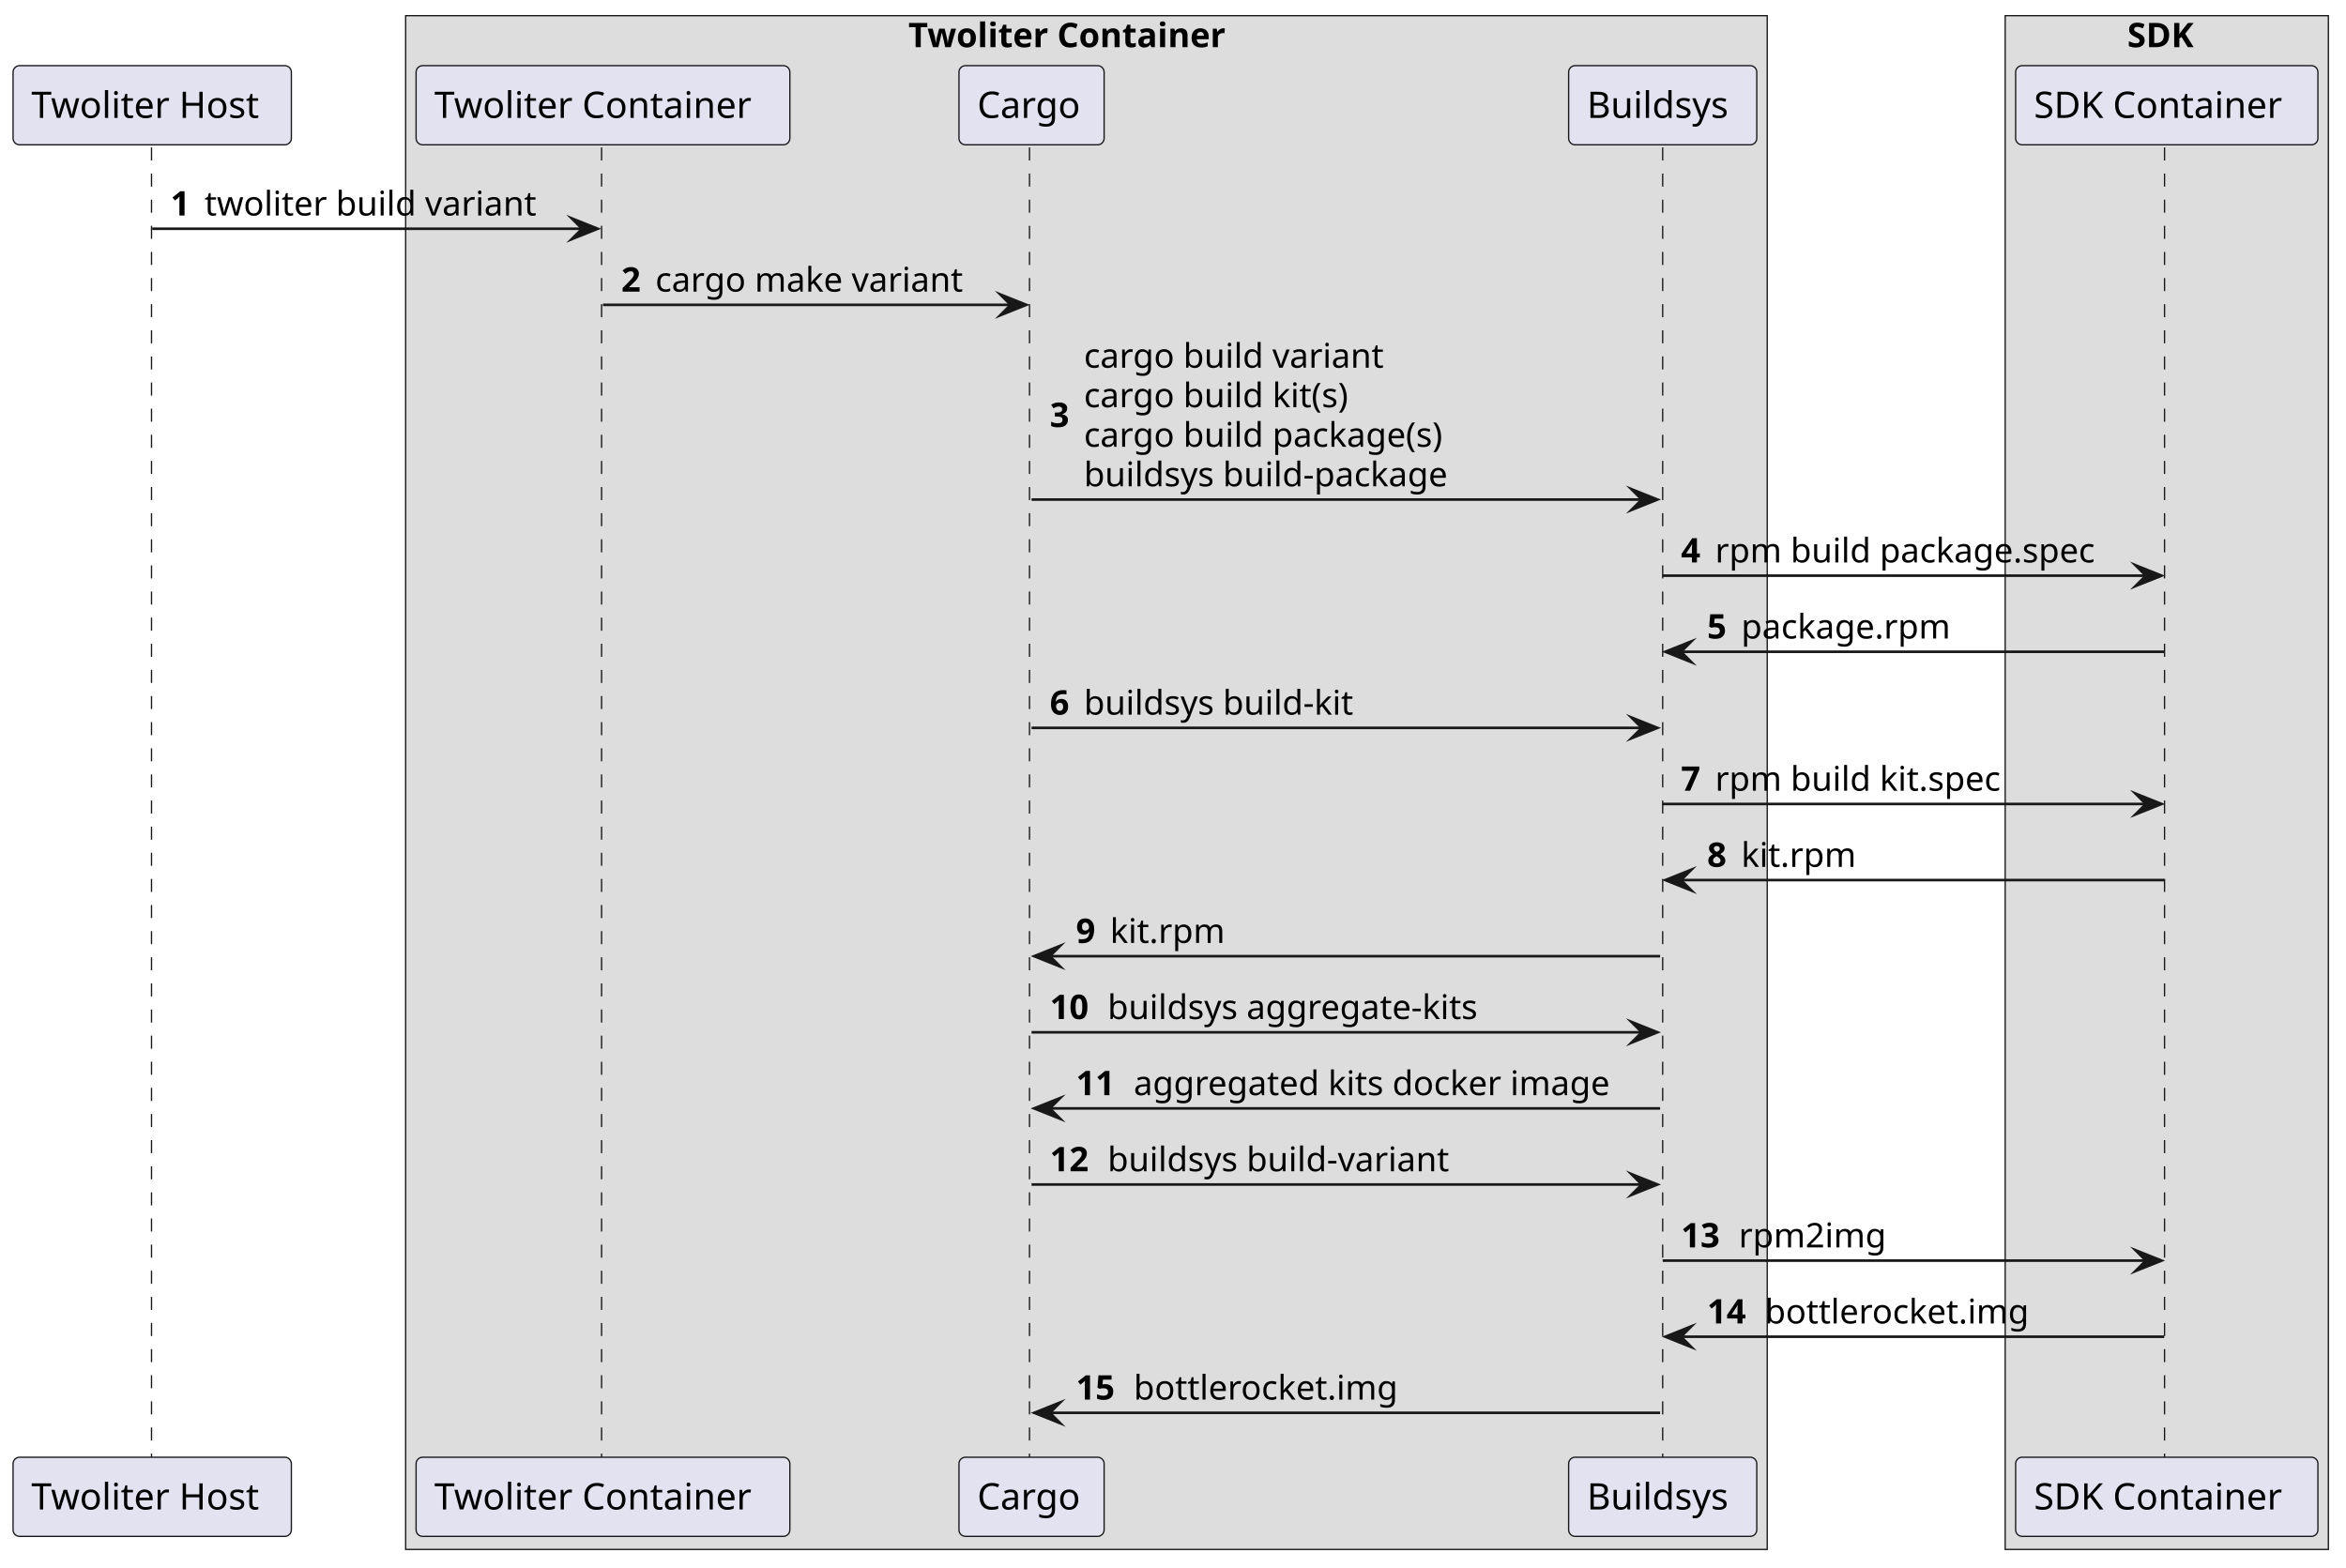
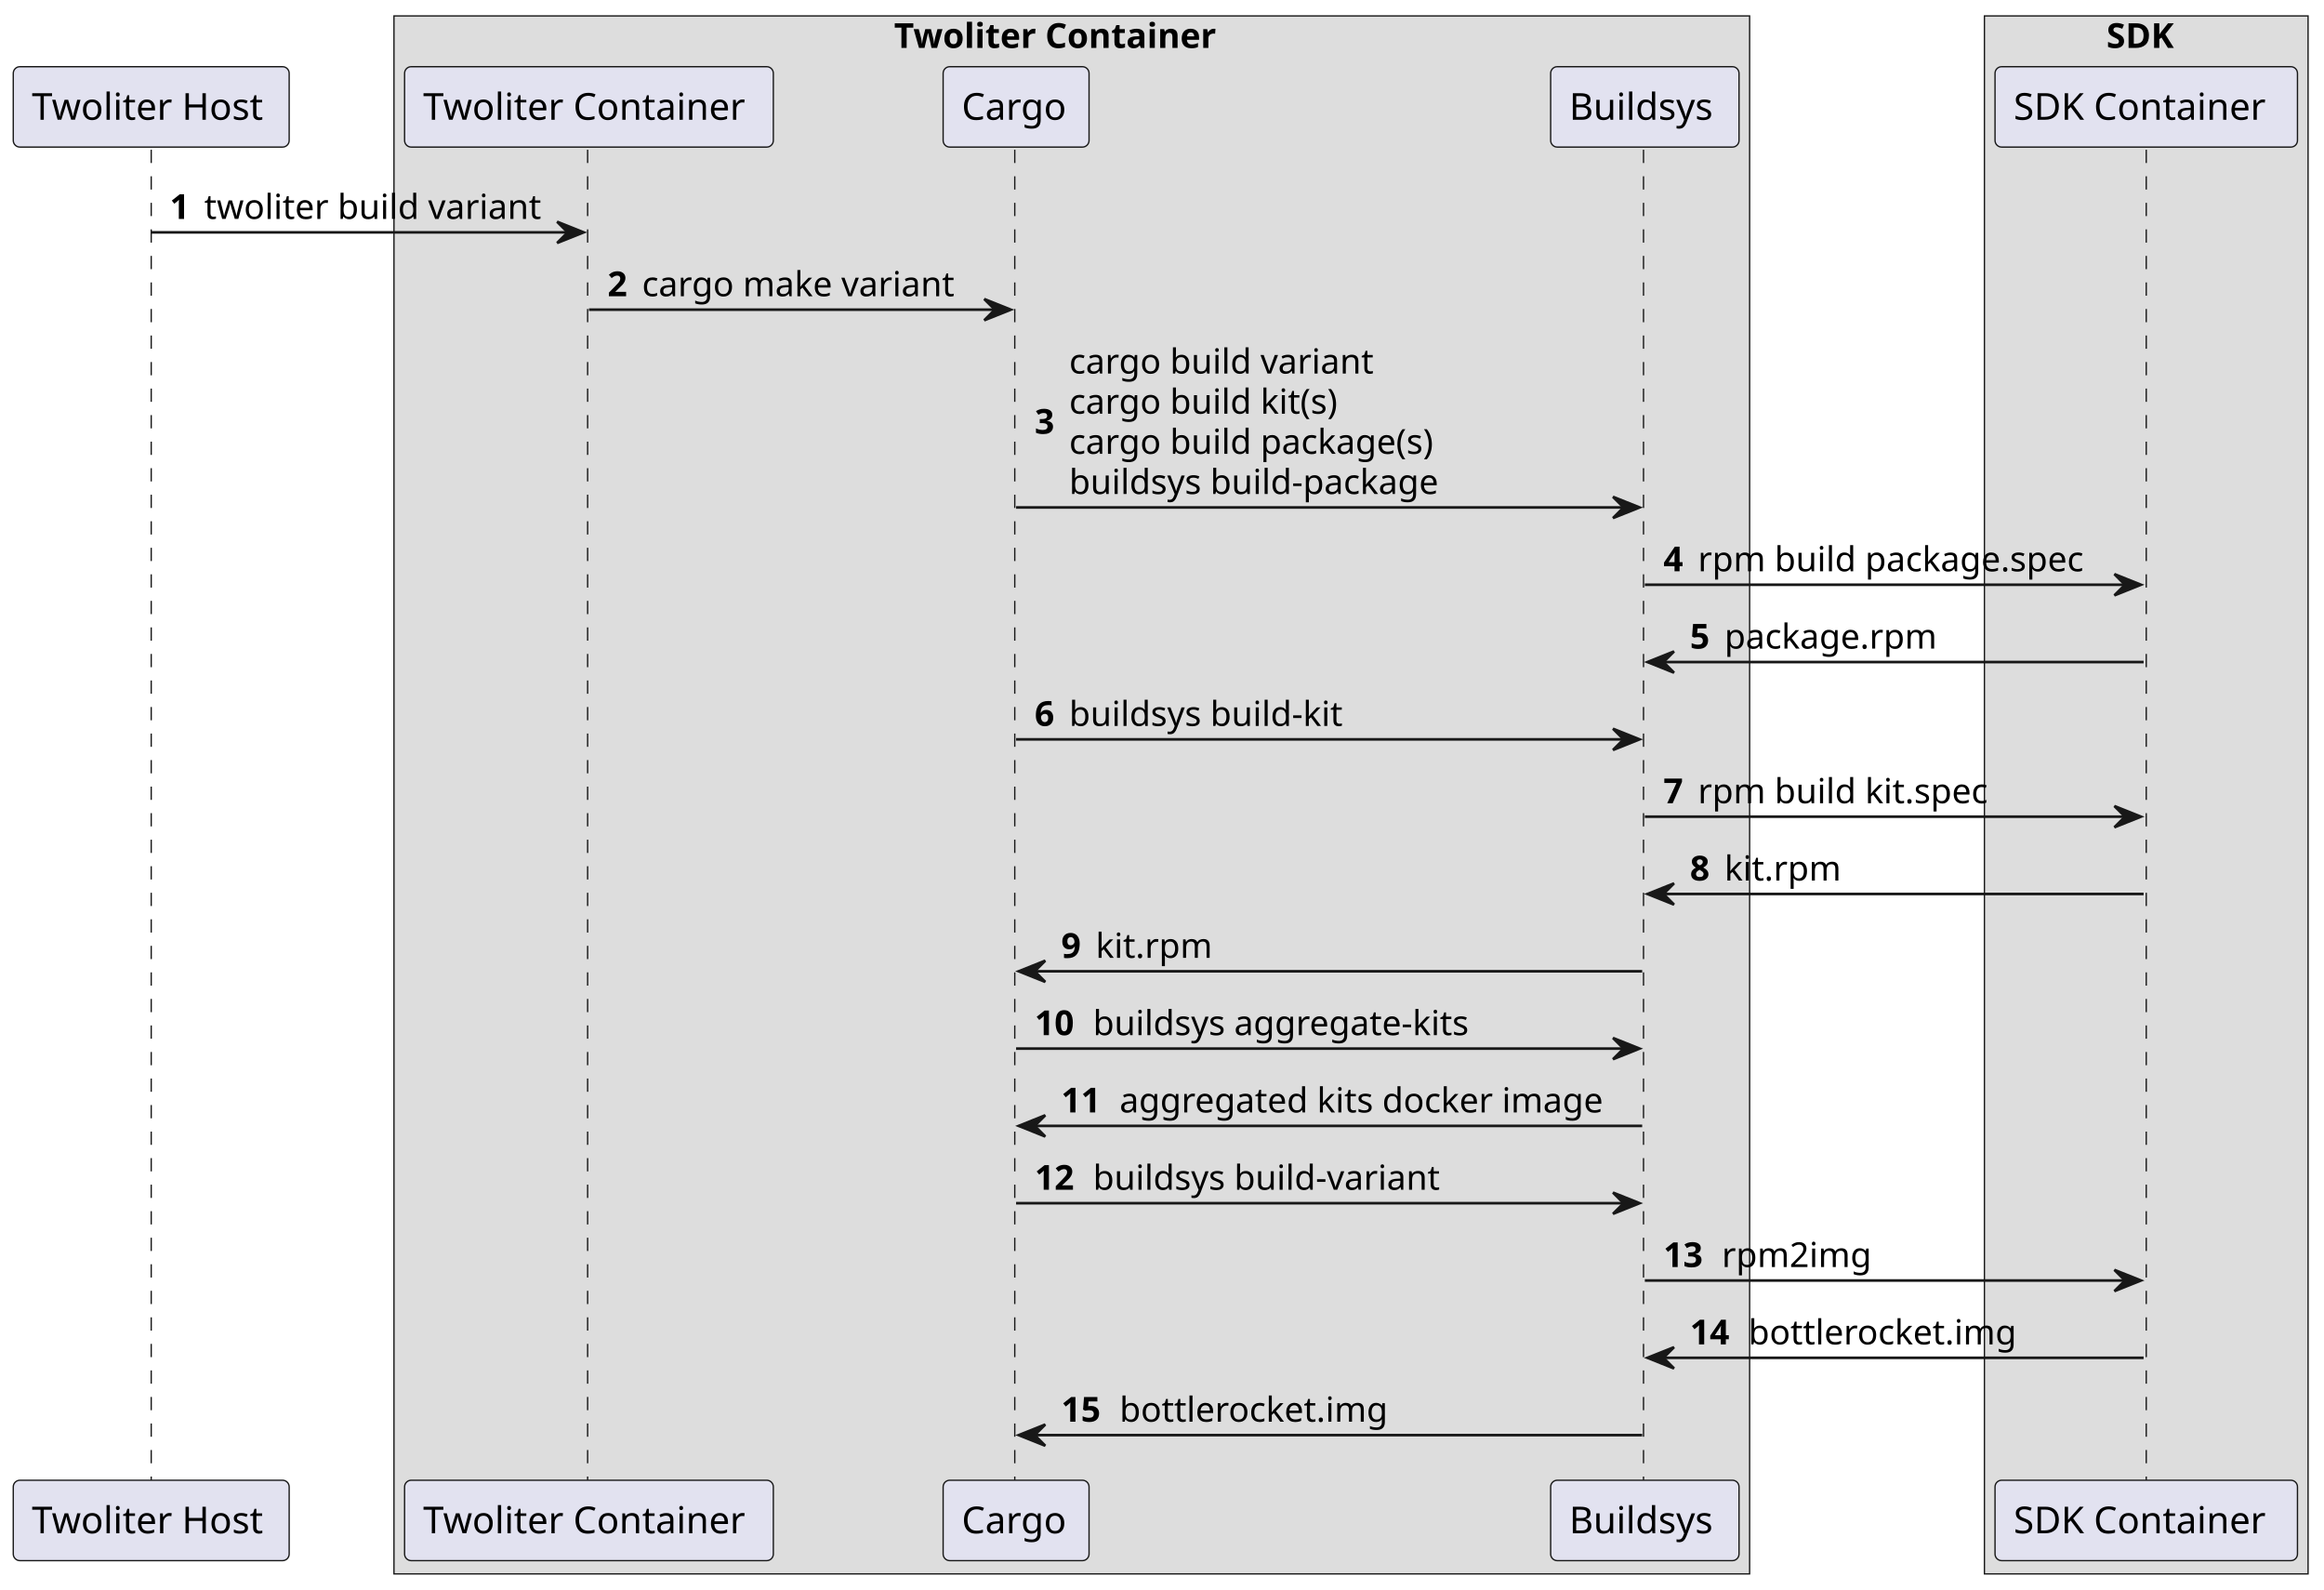
- <svg xmlns="http://www.w3.org/2000/svg" contentStyleType="text/css" data-diagram-type="SEQUENCE" height="600px" preserveAspectRatio="none" style="width:898px;height:600px;background:#FFFFFF;" version="1.1" viewBox="0 0 898 600" width="898px" zoomAndPan="magnify">
+ <svg xmlns="http://www.w3.org/2000/svg" contentStyleType="text/css" height="599px" preserveAspectRatio="none" style="width:876px;height:599px;background:#FFFFFF;" version="1.1" viewBox="0 0 876 599" width="876px" zoomAndPan="magnify">
  <defs />
  <g>
-     <rect fill="#DDDDDD" height="587.117" style="stroke:#181818;stroke-width:0.5;" width="521.185" x="155.273" y="6" />
-     <text fill="#000000" font-family="sans-serif" font-size="13" font-weight="700" lengthAdjust="spacing" textLength="136.341" x="347.695" y="18.067">Twoliter Container</text>
-     <rect fill="#DDDDDD" height="587.117" style="stroke:#181818;stroke-width:0.5;" width="123.712" x="767.544" y="6" />
-     <text fill="#000000" font-family="sans-serif" font-size="13" font-weight="700" lengthAdjust="spacing" textLength="30.227" x="814.286" y="18.067">SDK</text>
-     <g class="participant-lifeline" data-entity-uid="part1" data-qualified-name="user" data-source-line="4" id="part1-lifeline">
-       <g>
-         <rect fill="#000000" fill-opacity="0" height="502.391" width="8" x="54.266" y="56.43" />
-         <line style="stroke:#181818;stroke-width:0.5;stroke-dasharray:5,5;" x1="58" x2="58" y1="56.43" y2="558.82" />
-       </g>
-     </g>
-     <g class="participant-lifeline" data-entity-uid="part2" data-qualified-name="tc" data-source-line="6" id="part2-lifeline">
-       <g>
-         <rect fill="#000000" fill-opacity="0" height="502.391" width="8" x="226.808" y="56.43" />
-         <line style="stroke:#181818;stroke-width:0.5;stroke-dasharray:5,5;" x1="230.273" x2="230.273" y1="56.43" y2="558.82" />
-       </g>
-     </g>
-     <g class="participant-lifeline" data-entity-uid="part3" data-qualified-name="cargo" data-source-line="7" id="part3-lifeline">
-       <g>
-         <rect fill="#000000" fill-opacity="0" height="502.391" width="8" x="390.857" y="56.43" />
-         <line style="stroke:#181818;stroke-width:0.5;stroke-dasharray:5,5;" x1="394.076" x2="394.076" y1="56.43" y2="558.82" />
-       </g>
-     </g>
-     <g class="participant-lifeline" data-entity-uid="part4" data-qualified-name="buildsys" data-source-line="8" id="part4-lifeline">
-       <g>
-         <rect fill="#000000" fill-opacity="0" height="502.391" width="8" x="632.45" y="56.43" />
-         <line style="stroke:#181818;stroke-width:0.5;stroke-dasharray:5,5;" x1="636.441" x2="636.441" y1="56.43" y2="558.82" />
-       </g>
-     </g>
-     <g class="participant-lifeline" data-entity-uid="part5" data-qualified-name="sdk" data-source-line="11" id="part5-lifeline">
-       <g>
-         <rect fill="#000000" fill-opacity="0" height="502.391" width="8" x="825.4" y="56.43" />
-         <line style="stroke:#181818;stroke-width:0.5;stroke-dasharray:5,5;" x1="828.544" x2="828.544" y1="56.43" y2="558.82" />
-       </g>
-     </g>
-     <g class="participant participant-head" data-entity-uid="part1" data-qualified-name="user" data-source-line="4" id="part1-head">
-       <rect fill="#E2E2F0" height="30.297" rx="2.5" ry="2.5" style="stroke:#181818;stroke-width:0.5;" width="106.531" x="5" y="25.133" />
-       <text fill="#000000" font-family="sans-serif" font-size="14" lengthAdjust="spacing" textLength="92.531" x="12" y="45.128">Twoliter Host</text>
-     </g>
-     <g class="participant participant-tail" data-entity-uid="part1" data-qualified-name="user" data-source-line="4" id="part1-tail">
-       <rect fill="#E2E2F0" height="30.297" rx="2.5" ry="2.5" style="stroke:#181818;stroke-width:0.5;" width="106.531" x="5" y="557.82" />
-       <text fill="#000000" font-family="sans-serif" font-size="14" lengthAdjust="spacing" textLength="92.531" x="12" y="577.815">Twoliter Host</text>
-     </g>
-     <g class="participant participant-head" data-entity-uid="part2" data-qualified-name="tc" data-source-line="6" id="part2-head">
-       <rect fill="#E2E2F0" height="30.297" rx="2.5" ry="2.5" style="stroke:#181818;stroke-width:0.5;" width="143.069" x="159.273" y="25.133" />
-       <text fill="#000000" font-family="sans-serif" font-size="14" lengthAdjust="spacing" textLength="129.069" x="166.273" y="45.128">Twoliter Container</text>
-     </g>
-     <g class="participant participant-tail" data-entity-uid="part2" data-qualified-name="tc" data-source-line="6" id="part2-tail">
-       <rect fill="#E2E2F0" height="30.297" rx="2.5" ry="2.5" style="stroke:#181818;stroke-width:0.5;" width="143.069" x="159.273" y="557.82" />
-       <text fill="#000000" font-family="sans-serif" font-size="14" lengthAdjust="spacing" textLength="129.069" x="166.273" y="577.815">Twoliter Container</text>
-     </g>
-     <g class="participant participant-head" data-entity-uid="part3" data-qualified-name="cargo" data-source-line="7" id="part3-head">
-       <rect fill="#E2E2F0" height="30.297" rx="2.5" ry="2.5" style="stroke:#181818;stroke-width:0.5;" width="55.562" x="367.076" y="25.133" />
-       <text fill="#000000" font-family="sans-serif" font-size="14" lengthAdjust="spacing" textLength="41.562" x="374.076" y="45.128">Cargo</text>
-     </g>
-     <g class="participant participant-tail" data-entity-uid="part3" data-qualified-name="cargo" data-source-line="7" id="part3-tail">
-       <rect fill="#E2E2F0" height="30.297" rx="2.5" ry="2.5" style="stroke:#181818;stroke-width:0.5;" width="55.562" x="367.076" y="557.82" />
-       <text fill="#000000" font-family="sans-serif" font-size="14" lengthAdjust="spacing" textLength="41.562" x="374.076" y="577.815">Cargo</text>
-     </g>
-     <g class="participant participant-head" data-entity-uid="part4" data-qualified-name="buildsys" data-source-line="8" id="part4-head">
-       <rect fill="#E2E2F0" height="30.297" rx="2.5" ry="2.5" style="stroke:#181818;stroke-width:0.5;" width="72.017" x="600.441" y="25.133" />
-       <text fill="#000000" font-family="sans-serif" font-size="14" lengthAdjust="spacing" textLength="58.017" x="607.441" y="45.128">Buildsys</text>
-     </g>
-     <g class="participant participant-tail" data-entity-uid="part4" data-qualified-name="buildsys" data-source-line="8" id="part4-tail">
-       <rect fill="#E2E2F0" height="30.297" rx="2.5" ry="2.5" style="stroke:#181818;stroke-width:0.5;" width="72.017" x="600.441" y="557.82" />
-       <text fill="#000000" font-family="sans-serif" font-size="14" lengthAdjust="spacing" textLength="58.017" x="607.441" y="577.815">Buildsys</text>
-     </g>
-     <g class="participant participant-head" data-entity-uid="part5" data-qualified-name="sdk" data-source-line="11" id="part5-head">
-       <rect fill="#E2E2F0" height="30.297" rx="2.5" ry="2.5" style="stroke:#181818;stroke-width:0.5;" width="115.712" x="771.544" y="25.133" />
-       <text fill="#000000" font-family="sans-serif" font-size="14" lengthAdjust="spacing" textLength="101.712" x="778.544" y="45.128">SDK Container</text>
-     </g>
-     <g class="participant participant-tail" data-entity-uid="part5" data-qualified-name="sdk" data-source-line="11" id="part5-tail">
-       <rect fill="#E2E2F0" height="30.297" rx="2.5" ry="2.5" style="stroke:#181818;stroke-width:0.5;" width="115.712" x="771.544" y="557.82" />
-       <text fill="#000000" font-family="sans-serif" font-size="14" lengthAdjust="spacing" textLength="101.712" x="778.544" y="577.815">SDK Container</text>
-     </g>
-     <g class="message" data-entity-1="part1" data-entity-2="part2" data-source-line="14" id="msg1">
-       <polygon fill="#181818" points="218.808,83.562,228.808,87.562,218.808,91.562,222.808,87.562" style="stroke:#181818;stroke-width:1;stroke-linejoin:miter;stroke-miterlimit:10;" />
-       <line style="stroke:#181818;stroke-width:1;" x1="58.266" x2="224.808" y1="87.562" y2="87.562" />
-       <text fill="#000000" font-family="sans-serif" font-size="13" font-weight="700" lengthAdjust="spacing" textLength="9.045" x="65.266" y="82.497">1</text>
-       <text fill="#000000" font-family="sans-serif" font-size="13" lengthAdjust="spacing" textLength="135.497" x="78.311" y="82.497">twoliter build variant</text>
-     </g>
-     <g class="message" data-entity-1="part2" data-entity-2="part3" data-source-line="15" id="msg2">
-       <polygon fill="#181818" points="382.857,112.695,392.857,116.695,382.857,120.695,386.857,116.695" style="stroke:#181818;stroke-width:1;stroke-linejoin:miter;stroke-miterlimit:10;" />
-       <line style="stroke:#181818;stroke-width:1;" x1="230.808" x2="388.857" y1="116.695" y2="116.695" />
-       <text fill="#000000" font-family="sans-serif" font-size="13" font-weight="700" lengthAdjust="spacing" textLength="9.045" x="237.808" y="111.629">2</text>
-       <text fill="#000000" font-family="sans-serif" font-size="13" lengthAdjust="spacing" textLength="127.004" x="250.853" y="111.629">cargo make variant</text>
-     </g>
-     <g class="message" data-entity-1="part3" data-entity-2="part4" data-source-line="16" id="msg3">
-       <polygon fill="#181818" points="624.45,187.227,634.45,191.227,624.45,195.227,628.45,191.227" style="stroke:#181818;stroke-width:1;stroke-linejoin:miter;stroke-miterlimit:10;" />
-       <line style="stroke:#181818;stroke-width:1;" x1="394.857" x2="630.45" y1="191.227" y2="191.227" />
-       <text fill="#000000" font-family="sans-serif" font-size="13" font-weight="700" lengthAdjust="spacing" textLength="9.045" x="401.857" y="163.461">3</text>
-       <text fill="#000000" font-family="sans-serif" font-size="13" lengthAdjust="spacing" textLength="122.814" x="414.903" y="140.762">cargo build variant</text>
-       <text fill="#000000" font-family="sans-serif" font-size="13" lengthAdjust="spacing" textLength="110.049" x="414.903" y="155.895">cargo build kit(s)</text>
-       <text fill="#000000" font-family="sans-serif" font-size="13" lengthAdjust="spacing" textLength="148.922" x="414.903" y="171.028">cargo build package(s)</text>
-       <text fill="#000000" font-family="sans-serif" font-size="13" lengthAdjust="spacing" textLength="149.106" x="414.903" y="186.161">buildsys build-package</text>
-     </g>
-     <g class="message" data-entity-1="part4" data-entity-2="part5" data-source-line="17" id="msg4">
-       <polygon fill="#181818" points="817.4,216.359,827.4,220.359,817.4,224.359,821.4,220.359" style="stroke:#181818;stroke-width:1;stroke-linejoin:miter;stroke-miterlimit:10;" />
-       <line style="stroke:#181818;stroke-width:1;" x1="636.45" x2="823.4" y1="220.359" y2="220.359" />
-       <text fill="#000000" font-family="sans-serif" font-size="13" font-weight="700" lengthAdjust="spacing" textLength="9.045" x="643.45" y="215.293">4</text>
-       <text fill="#000000" font-family="sans-serif" font-size="13" lengthAdjust="spacing" textLength="155.905" x="656.495" y="215.293">rpm build package.spec</text>
-     </g>
-     <g class="message" data-entity-1="part5" data-entity-2="part4" data-source-line="18" id="msg5">
-       <polygon fill="#181818" points="647.45,245.492,637.45,249.492,647.45,253.492,643.45,249.492" style="stroke:#181818;stroke-width:1;stroke-linejoin:miter;stroke-miterlimit:10;" />
-       <line style="stroke:#181818;stroke-width:1;" x1="641.45" x2="828.4" y1="249.492" y2="249.492" />
-       <text fill="#000000" font-family="sans-serif" font-size="13" font-weight="700" lengthAdjust="spacing" textLength="9.045" x="653.45" y="244.426">5</text>
-       <text fill="#000000" font-family="sans-serif" font-size="13" lengthAdjust="spacing" textLength="85.503" x="666.495" y="244.426">package.rpm</text>
-     </g>
-     <g class="message" data-entity-1="part3" data-entity-2="part4" data-source-line="19" id="msg6">
-       <polygon fill="#181818" points="624.45,274.625,634.45,278.625,624.45,282.625,628.45,278.625" style="stroke:#181818;stroke-width:1;stroke-linejoin:miter;stroke-miterlimit:10;" />
-       <line style="stroke:#181818;stroke-width:1;" x1="394.857" x2="630.45" y1="278.625" y2="278.625" />
-       <text fill="#000000" font-family="sans-serif" font-size="13" font-weight="700" lengthAdjust="spacing" textLength="9.045" x="401.857" y="273.559">6</text>
-       <text fill="#000000" font-family="sans-serif" font-size="13" lengthAdjust="spacing" textLength="110.233" x="414.903" y="273.559">buildsys build-kit</text>
-     </g>
-     <g class="message" data-entity-1="part4" data-entity-2="part5" data-source-line="20" id="msg7">
-       <polygon fill="#181818" points="817.4,303.758,827.4,307.758,817.4,311.758,821.4,307.758" style="stroke:#181818;stroke-width:1;stroke-linejoin:miter;stroke-miterlimit:10;" />
-       <line style="stroke:#181818;stroke-width:1;" x1="636.45" x2="823.4" y1="307.758" y2="307.758" />
-       <text fill="#000000" font-family="sans-serif" font-size="13" font-weight="700" lengthAdjust="spacing" textLength="9.045" x="643.45" y="302.692">7</text>
-       <text fill="#000000" font-family="sans-serif" font-size="13" lengthAdjust="spacing" textLength="117.032" x="656.495" y="302.692">rpm build kit.spec</text>
-     </g>
-     <g class="message" data-entity-1="part5" data-entity-2="part4" data-source-line="21" id="msg8">
-       <polygon fill="#181818" points="647.45,332.891,637.45,336.891,647.45,340.891,643.45,336.891" style="stroke:#181818;stroke-width:1;stroke-linejoin:miter;stroke-miterlimit:10;" />
-       <line style="stroke:#181818;stroke-width:1;" x1="641.45" x2="828.4" y1="336.891" y2="336.891" />
-       <text fill="#000000" font-family="sans-serif" font-size="13" font-weight="700" lengthAdjust="spacing" textLength="9.045" x="653.45" y="331.825">8</text>
-       <text fill="#000000" font-family="sans-serif" font-size="13" lengthAdjust="spacing" textLength="46.63" x="666.495" y="331.825">kit.rpm</text>
-     </g>
-     <g class="message" data-entity-1="part4" data-entity-2="part3" data-source-line="22" id="msg9">
-       <polygon fill="#181818" points="405.857,362.023,395.857,366.023,405.857,370.023,401.857,366.023" style="stroke:#181818;stroke-width:1;stroke-linejoin:miter;stroke-miterlimit:10;" />
-       <line style="stroke:#181818;stroke-width:1;" x1="399.857" x2="635.45" y1="366.023" y2="366.023" />
-       <text fill="#000000" font-family="sans-serif" font-size="13" font-weight="700" lengthAdjust="spacing" textLength="9.045" x="411.857" y="360.957">9</text>
-       <text fill="#000000" font-family="sans-serif" font-size="13" lengthAdjust="spacing" textLength="46.63" x="424.903" y="360.957">kit.rpm</text>
-     </g>
-     <g class="message" data-entity-1="part3" data-entity-2="part4" data-source-line="23" id="msg10">
-       <polygon fill="#181818" points="624.45,391.156,634.45,395.156,624.45,399.156,628.45,395.156" style="stroke:#181818;stroke-width:1;stroke-linejoin:miter;stroke-miterlimit:10;" />
-       <line style="stroke:#181818;stroke-width:1;" x1="394.857" x2="630.45" y1="395.156" y2="395.156" />
-       <text fill="#000000" font-family="sans-serif" font-size="13" font-weight="700" lengthAdjust="spacing" textLength="18.091" x="401.857" y="390.09">10</text>
-       <text fill="#000000" font-family="sans-serif" font-size="13" lengthAdjust="spacing" textLength="152.166" x="423.948" y="390.09">buildsys aggregate-kits</text>
-     </g>
-     <g class="message" data-entity-1="part4" data-entity-2="part3" data-source-line="24" id="msg11">
-       <polygon fill="#181818" points="405.857,420.289,395.857,424.289,405.857,428.289,401.857,424.289" style="stroke:#181818;stroke-width:1;stroke-linejoin:miter;stroke-miterlimit:10;" />
-       <line style="stroke:#181818;stroke-width:1;" x1="399.857" x2="635.45" y1="424.289" y2="424.289" />
-       <text fill="#000000" font-family="sans-serif" font-size="13" font-weight="700" lengthAdjust="spacing" textLength="18.091" x="411.857" y="419.223">11</text>
-       <text fill="#000000" font-family="sans-serif" font-size="13" lengthAdjust="spacing" textLength="195.501" x="433.948" y="419.223">aggregated kits docker image</text>
-     </g>
-     <g class="message" data-entity-1="part3" data-entity-2="part4" data-source-line="25" id="msg12">
-       <polygon fill="#181818" points="624.45,449.422,634.45,453.422,624.45,457.422,628.45,453.422" style="stroke:#181818;stroke-width:1;stroke-linejoin:miter;stroke-miterlimit:10;" />
-       <line style="stroke:#181818;stroke-width:1;" x1="394.857" x2="630.45" y1="453.422" y2="453.422" />
-       <text fill="#000000" font-family="sans-serif" font-size="13" font-weight="700" lengthAdjust="spacing" textLength="18.091" x="401.857" y="448.356">12</text>
-       <text fill="#000000" font-family="sans-serif" font-size="13" lengthAdjust="spacing" textLength="139.915" x="423.948" y="448.356">buildsys build-variant</text>
-     </g>
-     <g class="message" data-entity-1="part4" data-entity-2="part5" data-source-line="26" id="msg13">
-       <polygon fill="#181818" points="817.4,478.555,827.4,482.555,817.4,486.555,821.4,482.555" style="stroke:#181818;stroke-width:1;stroke-linejoin:miter;stroke-miterlimit:10;" />
-       <line style="stroke:#181818;stroke-width:1;" x1="636.45" x2="823.4" y1="482.555" y2="482.555" />
-       <text fill="#000000" font-family="sans-serif" font-size="13" font-weight="700" lengthAdjust="spacing" textLength="18.091" x="643.45" y="477.489">13</text>
-       <text fill="#000000" font-family="sans-serif" font-size="13" lengthAdjust="spacing" textLength="59.059" x="665.54" y="477.489">rpm2img</text>
-     </g>
-     <g class="message" data-entity-1="part5" data-entity-2="part4" data-source-line="27" id="msg14">
-       <polygon fill="#181818" points="647.45,507.688,637.45,511.688,647.45,515.688,643.45,511.688" style="stroke:#181818;stroke-width:1;stroke-linejoin:miter;stroke-miterlimit:10;" />
-       <line style="stroke:#181818;stroke-width:1;" x1="641.45" x2="828.4" y1="511.688" y2="511.688" />
-       <text fill="#000000" font-family="sans-serif" font-size="13" font-weight="700" lengthAdjust="spacing" textLength="18.091" x="653.45" y="506.622">14</text>
-       <text fill="#000000" font-family="sans-serif" font-size="13" lengthAdjust="spacing" textLength="107.739" x="675.54" y="506.622">bottlerocket.img</text>
-     </g>
-     <g class="message" data-entity-1="part4" data-entity-2="part3" data-source-line="28" id="msg15">
-       <polygon fill="#181818" points="405.857,536.82,395.857,540.82,405.857,544.82,401.857,540.82" style="stroke:#181818;stroke-width:1;stroke-linejoin:miter;stroke-miterlimit:10;" />
-       <line style="stroke:#181818;stroke-width:1;" x1="399.857" x2="635.45" y1="540.82" y2="540.82" />
-       <text fill="#000000" font-family="sans-serif" font-size="13" font-weight="700" lengthAdjust="spacing" textLength="18.091" x="411.857" y="535.754">15</text>
-       <text fill="#000000" font-family="sans-serif" font-size="13" lengthAdjust="spacing" textLength="107.739" x="433.948" y="535.754">bottlerocket.img</text>
-     </g>
+     <rect fill="#DDDDDD" height="587.117" style="stroke:#181818;stroke-width:0.5;" width="511" x="148.5" y="6" />
+     <text fill="#000000" font-family="sans-serif" font-size="13" font-weight="bold" lengthAdjust="spacing" textLength="134" x="337" y="18.067">Twoliter Container</text>
+     <rect fill="#DDDDDD" height="587.117" style="stroke:#181818;stroke-width:0.5;" width="122" x="748" y="6" />
+     <text fill="#000000" font-family="sans-serif" font-size="13" font-weight="bold" lengthAdjust="spacing" textLength="30" x="794" y="18.067">SDK</text>
+     <line style="stroke:#181818;stroke-width:0.5;stroke-dasharray:5.0,5.0;" x1="57" x2="57" y1="56.43" y2="558.82" />
+     <line style="stroke:#181818;stroke-width:0.5;stroke-dasharray:5.0,5.0;" x1="221.5" x2="221.5" y1="56.43" y2="558.82" />
+     <line style="stroke:#181818;stroke-width:0.5;stroke-dasharray:5.0,5.0;" x1="382.5" x2="382.5" y1="56.43" y2="558.82" />
+     <line style="stroke:#181818;stroke-width:0.5;stroke-dasharray:5.0,5.0;" x1="619.5" x2="619.5" y1="56.43" y2="558.82" />
+     <line style="stroke:#181818;stroke-width:0.5;stroke-dasharray:5.0,5.0;" x1="809" x2="809" y1="56.43" y2="558.82" />
+     <rect fill="#E2E2F0" height="30.297" rx="2.5" ry="2.5" style="stroke:#181818;stroke-width:0.5;" width="104" x="5" y="25.133" />
+     <text fill="#000000" font-family="sans-serif" font-size="14" lengthAdjust="spacing" textLength="90" x="12" y="45.128">Twoliter Host</text>
+     <rect fill="#E2E2F0" height="30.297" rx="2.5" ry="2.5" style="stroke:#181818;stroke-width:0.5;" width="104" x="5" y="557.82" />
+     <text fill="#000000" font-family="sans-serif" font-size="14" lengthAdjust="spacing" textLength="90" x="12" y="577.815">Twoliter Host</text>
+     <rect fill="#E2E2F0" height="30.297" rx="2.5" ry="2.5" style="stroke:#181818;stroke-width:0.5;" width="139" x="152.5" y="25.133" />
+     <text fill="#000000" font-family="sans-serif" font-size="14" lengthAdjust="spacing" textLength="125" x="159.5" y="45.128">Twoliter Container</text>
+     <rect fill="#E2E2F0" height="30.297" rx="2.5" ry="2.5" style="stroke:#181818;stroke-width:0.5;" width="139" x="152.5" y="557.82" />
+     <text fill="#000000" font-family="sans-serif" font-size="14" lengthAdjust="spacing" textLength="125" x="159.5" y="577.815">Twoliter Container</text>
+     <rect fill="#E2E2F0" height="30.297" rx="2.5" ry="2.5" style="stroke:#181818;stroke-width:0.5;" width="55" x="355.5" y="25.133" />
+     <text fill="#000000" font-family="sans-serif" font-size="14" lengthAdjust="spacing" textLength="41" x="362.5" y="45.128">Cargo</text>
+     <rect fill="#E2E2F0" height="30.297" rx="2.5" ry="2.5" style="stroke:#181818;stroke-width:0.5;" width="55" x="355.5" y="557.82" />
+     <text fill="#000000" font-family="sans-serif" font-size="14" lengthAdjust="spacing" textLength="41" x="362.5" y="577.815">Cargo</text>
+     <rect fill="#E2E2F0" height="30.297" rx="2.5" ry="2.5" style="stroke:#181818;stroke-width:0.5;" width="71" x="584.5" y="25.133" />
+     <text fill="#000000" font-family="sans-serif" font-size="14" lengthAdjust="spacing" textLength="57" x="591.5" y="45.128">Buildsys</text>
+     <rect fill="#E2E2F0" height="30.297" rx="2.5" ry="2.5" style="stroke:#181818;stroke-width:0.5;" width="71" x="584.5" y="557.82" />
+     <text fill="#000000" font-family="sans-serif" font-size="14" lengthAdjust="spacing" textLength="57" x="591.5" y="577.815">Buildsys</text>
+     <rect fill="#E2E2F0" height="30.297" rx="2.5" ry="2.5" style="stroke:#181818;stroke-width:0.5;" width="114" x="752" y="25.133" />
+     <text fill="#000000" font-family="sans-serif" font-size="14" lengthAdjust="spacing" textLength="100" x="759" y="45.128">SDK Container</text>
+     <rect fill="#E2E2F0" height="30.297" rx="2.5" ry="2.5" style="stroke:#181818;stroke-width:0.5;" width="114" x="752" y="557.82" />
+     <text fill="#000000" font-family="sans-serif" font-size="14" lengthAdjust="spacing" textLength="100" x="759" y="577.815">SDK Container</text>
+     <polygon fill="#181818" points="210,83.562,220,87.562,210,91.562,214,87.562" style="stroke:#181818;stroke-width:1.0;" />
+     <line style="stroke:#181818;stroke-width:1.0;" x1="57" x2="216" y1="87.562" y2="87.562" />
+     <text fill="#000000" font-family="sans-serif" font-size="13" font-weight="bold" lengthAdjust="spacing" textLength="9" x="64" y="82.497">1</text>
+     <text fill="#000000" font-family="sans-serif" font-size="13" lengthAdjust="spacing" textLength="128" x="77" y="82.497">twoliter build variant</text>
+     <polygon fill="#181818" points="371,112.695,381,116.695,371,120.695,375,116.695" style="stroke:#181818;stroke-width:1.0;" />
+     <line style="stroke:#181818;stroke-width:1.0;" x1="222" x2="377" y1="116.695" y2="116.695" />
+     <text fill="#000000" font-family="sans-serif" font-size="13" font-weight="bold" lengthAdjust="spacing" textLength="9" x="229" y="111.629">2</text>
+     <text fill="#000000" font-family="sans-serif" font-size="13" lengthAdjust="spacing" textLength="124" x="242" y="111.629">cargo make variant</text>
+     <polygon fill="#181818" points="608,187.227,618,191.227,608,195.227,612,191.227" style="stroke:#181818;stroke-width:1.0;" />
+     <line style="stroke:#181818;stroke-width:1.0;" x1="383" x2="614" y1="191.227" y2="191.227" />
+     <text fill="#000000" font-family="sans-serif" font-size="13" font-weight="bold" lengthAdjust="spacing" textLength="9" x="390" y="163.461">3</text>
+     <text fill="#000000" font-family="sans-serif" font-size="13" lengthAdjust="spacing" textLength="118" x="403" y="140.762">cargo build variant</text>
+     <text fill="#000000" font-family="sans-serif" font-size="13" lengthAdjust="spacing" textLength="106" x="403" y="155.895">cargo build kit(s)</text>
+     <text fill="#000000" font-family="sans-serif" font-size="13" lengthAdjust="spacing" textLength="145" x="403" y="171.028">cargo build package(s)</text>
+     <text fill="#000000" font-family="sans-serif" font-size="13" lengthAdjust="spacing" textLength="144" x="403" y="186.161">buildsys build-package</text>
+     <polygon fill="#181818" points="797,216.359,807,220.359,797,224.359,801,220.359" style="stroke:#181818;stroke-width:1.0;" />
+     <line style="stroke:#181818;stroke-width:1.0;" x1="620" x2="803" y1="220.359" y2="220.359" />
+     <text fill="#000000" font-family="sans-serif" font-size="13" font-weight="bold" lengthAdjust="spacing" textLength="9" x="627" y="215.293">4</text>
+     <text fill="#000000" font-family="sans-serif" font-size="13" lengthAdjust="spacing" textLength="152" x="640" y="215.293">rpm build package.spec</text>
+     <polygon fill="#181818" points="631,245.492,621,249.492,631,253.492,627,249.492" style="stroke:#181818;stroke-width:1.0;" />
+     <line style="stroke:#181818;stroke-width:1.0;" x1="625" x2="808" y1="249.492" y2="249.492" />
+     <text fill="#000000" font-family="sans-serif" font-size="13" font-weight="bold" lengthAdjust="spacing" textLength="9" x="637" y="244.426">5</text>
+     <text fill="#000000" font-family="sans-serif" font-size="13" lengthAdjust="spacing" textLength="84" x="650" y="244.426">package.rpm</text>
+     <polygon fill="#181818" points="608,274.625,618,278.625,608,282.625,612,278.625" style="stroke:#181818;stroke-width:1.0;" />
+     <line style="stroke:#181818;stroke-width:1.0;" x1="383" x2="614" y1="278.625" y2="278.625" />
+     <text fill="#000000" font-family="sans-serif" font-size="13" font-weight="bold" lengthAdjust="spacing" textLength="9" x="390" y="273.559">6</text>
+     <text fill="#000000" font-family="sans-serif" font-size="13" lengthAdjust="spacing" textLength="105" x="403" y="273.559">buildsys build-kit</text>
+     <polygon fill="#181818" points="797,303.758,807,307.758,797,311.758,801,307.758" style="stroke:#181818;stroke-width:1.0;" />
+     <line style="stroke:#181818;stroke-width:1.0;" x1="620" x2="803" y1="307.758" y2="307.758" />
+     <text fill="#000000" font-family="sans-serif" font-size="13" font-weight="bold" lengthAdjust="spacing" textLength="9" x="627" y="302.692">7</text>
+     <text fill="#000000" font-family="sans-serif" font-size="13" lengthAdjust="spacing" textLength="113" x="640" y="302.692">rpm build kit.spec</text>
+     <polygon fill="#181818" points="631,332.891,621,336.891,631,340.891,627,336.891" style="stroke:#181818;stroke-width:1.0;" />
+     <line style="stroke:#181818;stroke-width:1.0;" x1="625" x2="808" y1="336.891" y2="336.891" />
+     <text fill="#000000" font-family="sans-serif" font-size="13" font-weight="bold" lengthAdjust="spacing" textLength="9" x="637" y="331.825">8</text>
+     <text fill="#000000" font-family="sans-serif" font-size="13" lengthAdjust="spacing" textLength="45" x="650" y="331.825">kit.rpm</text>
+     <polygon fill="#181818" points="394,362.023,384,366.023,394,370.023,390,366.023" style="stroke:#181818;stroke-width:1.0;" />
+     <line style="stroke:#181818;stroke-width:1.0;" x1="388" x2="619" y1="366.023" y2="366.023" />
+     <text fill="#000000" font-family="sans-serif" font-size="13" font-weight="bold" lengthAdjust="spacing" textLength="9" x="400" y="360.957">9</text>
+     <text fill="#000000" font-family="sans-serif" font-size="13" lengthAdjust="spacing" textLength="45" x="413" y="360.957">kit.rpm</text>
+     <polygon fill="#181818" points="608,391.156,618,395.156,608,399.156,612,395.156" style="stroke:#181818;stroke-width:1.0;" />
+     <line style="stroke:#181818;stroke-width:1.0;" x1="383" x2="614" y1="395.156" y2="395.156" />
+     <text fill="#000000" font-family="sans-serif" font-size="13" font-weight="bold" lengthAdjust="spacing" textLength="18" x="390" y="390.09">10</text>
+     <text fill="#000000" font-family="sans-serif" font-size="13" lengthAdjust="spacing" textLength="148" x="412" y="390.09">buildsys aggregate-kits</text>
+     <polygon fill="#181818" points="394,420.289,384,424.289,394,428.289,390,424.289" style="stroke:#181818;stroke-width:1.0;" />
+     <line style="stroke:#181818;stroke-width:1.0;" x1="388" x2="619" y1="424.289" y2="424.289" />
+     <text fill="#000000" font-family="sans-serif" font-size="13" font-weight="bold" lengthAdjust="spacing" textLength="18" x="400" y="419.223">11</text>
+     <text fill="#000000" font-family="sans-serif" font-size="13" lengthAdjust="spacing" textLength="191" x="422" y="419.223">aggregated kits docker image</text>
+     <polygon fill="#181818" points="608,449.422,618,453.422,608,457.422,612,453.422" style="stroke:#181818;stroke-width:1.0;" />
+     <line style="stroke:#181818;stroke-width:1.0;" x1="383" x2="614" y1="453.422" y2="453.422" />
+     <text fill="#000000" font-family="sans-serif" font-size="13" font-weight="bold" lengthAdjust="spacing" textLength="18" x="390" y="448.356">12</text>
+     <text fill="#000000" font-family="sans-serif" font-size="13" lengthAdjust="spacing" textLength="134" x="412" y="448.356">buildsys build-variant</text>
+     <polygon fill="#181818" points="797,478.555,807,482.555,797,486.555,801,482.555" style="stroke:#181818;stroke-width:1.0;" />
+     <line style="stroke:#181818;stroke-width:1.0;" x1="620" x2="803" y1="482.555" y2="482.555" />
+     <text fill="#000000" font-family="sans-serif" font-size="13" font-weight="bold" lengthAdjust="spacing" textLength="18" x="627" y="477.489">13</text>
+     <text fill="#000000" font-family="sans-serif" font-size="13" lengthAdjust="spacing" textLength="58" x="649" y="477.489">rpm2img</text>
+     <polygon fill="#181818" points="631,507.688,621,511.688,631,515.688,627,511.688" style="stroke:#181818;stroke-width:1.0;" />
+     <line style="stroke:#181818;stroke-width:1.0;" x1="625" x2="808" y1="511.688" y2="511.688" />
+     <text fill="#000000" font-family="sans-serif" font-size="13" font-weight="bold" lengthAdjust="spacing" textLength="18" x="637" y="506.622">14</text>
+     <text fill="#000000" font-family="sans-serif" font-size="13" lengthAdjust="spacing" textLength="105" x="659" y="506.622">bottlerocket.img</text>
+     <polygon fill="#181818" points="394,536.82,384,540.82,394,544.82,390,540.82" style="stroke:#181818;stroke-width:1.0;" />
+     <line style="stroke:#181818;stroke-width:1.0;" x1="388" x2="619" y1="540.82" y2="540.82" />
+     <text fill="#000000" font-family="sans-serif" font-size="13" font-weight="bold" lengthAdjust="spacing" textLength="18" x="400" y="535.754">15</text>
+     <text fill="#000000" font-family="sans-serif" font-size="13" lengthAdjust="spacing" textLength="105" x="422" y="535.754">bottlerocket.img</text>
  </g>
</svg>
